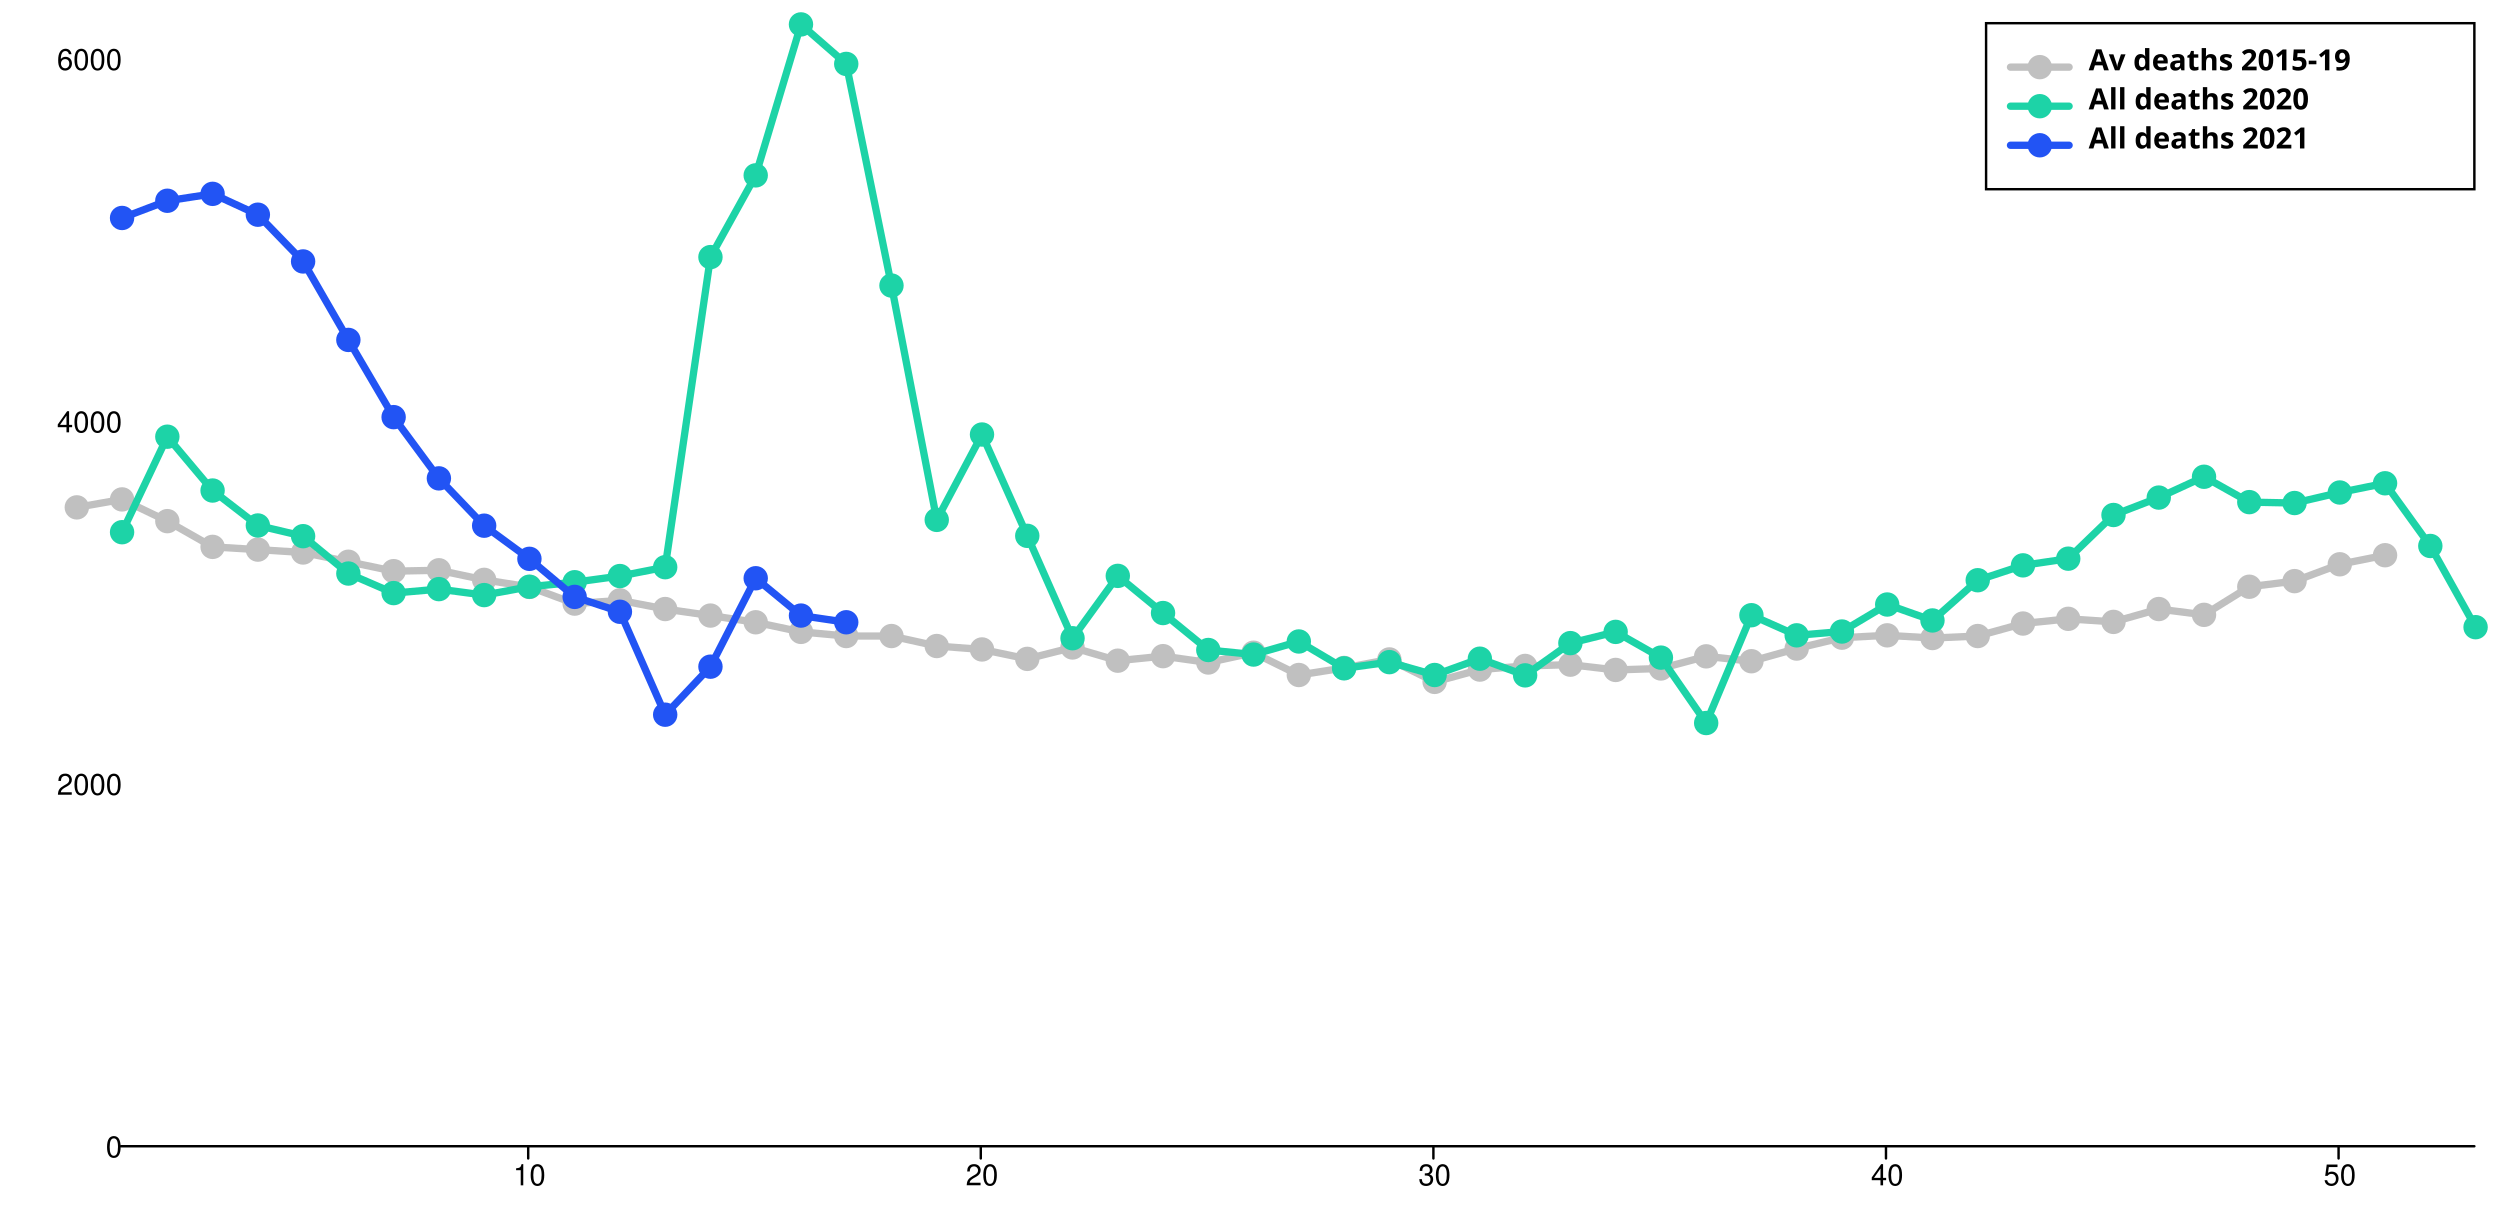
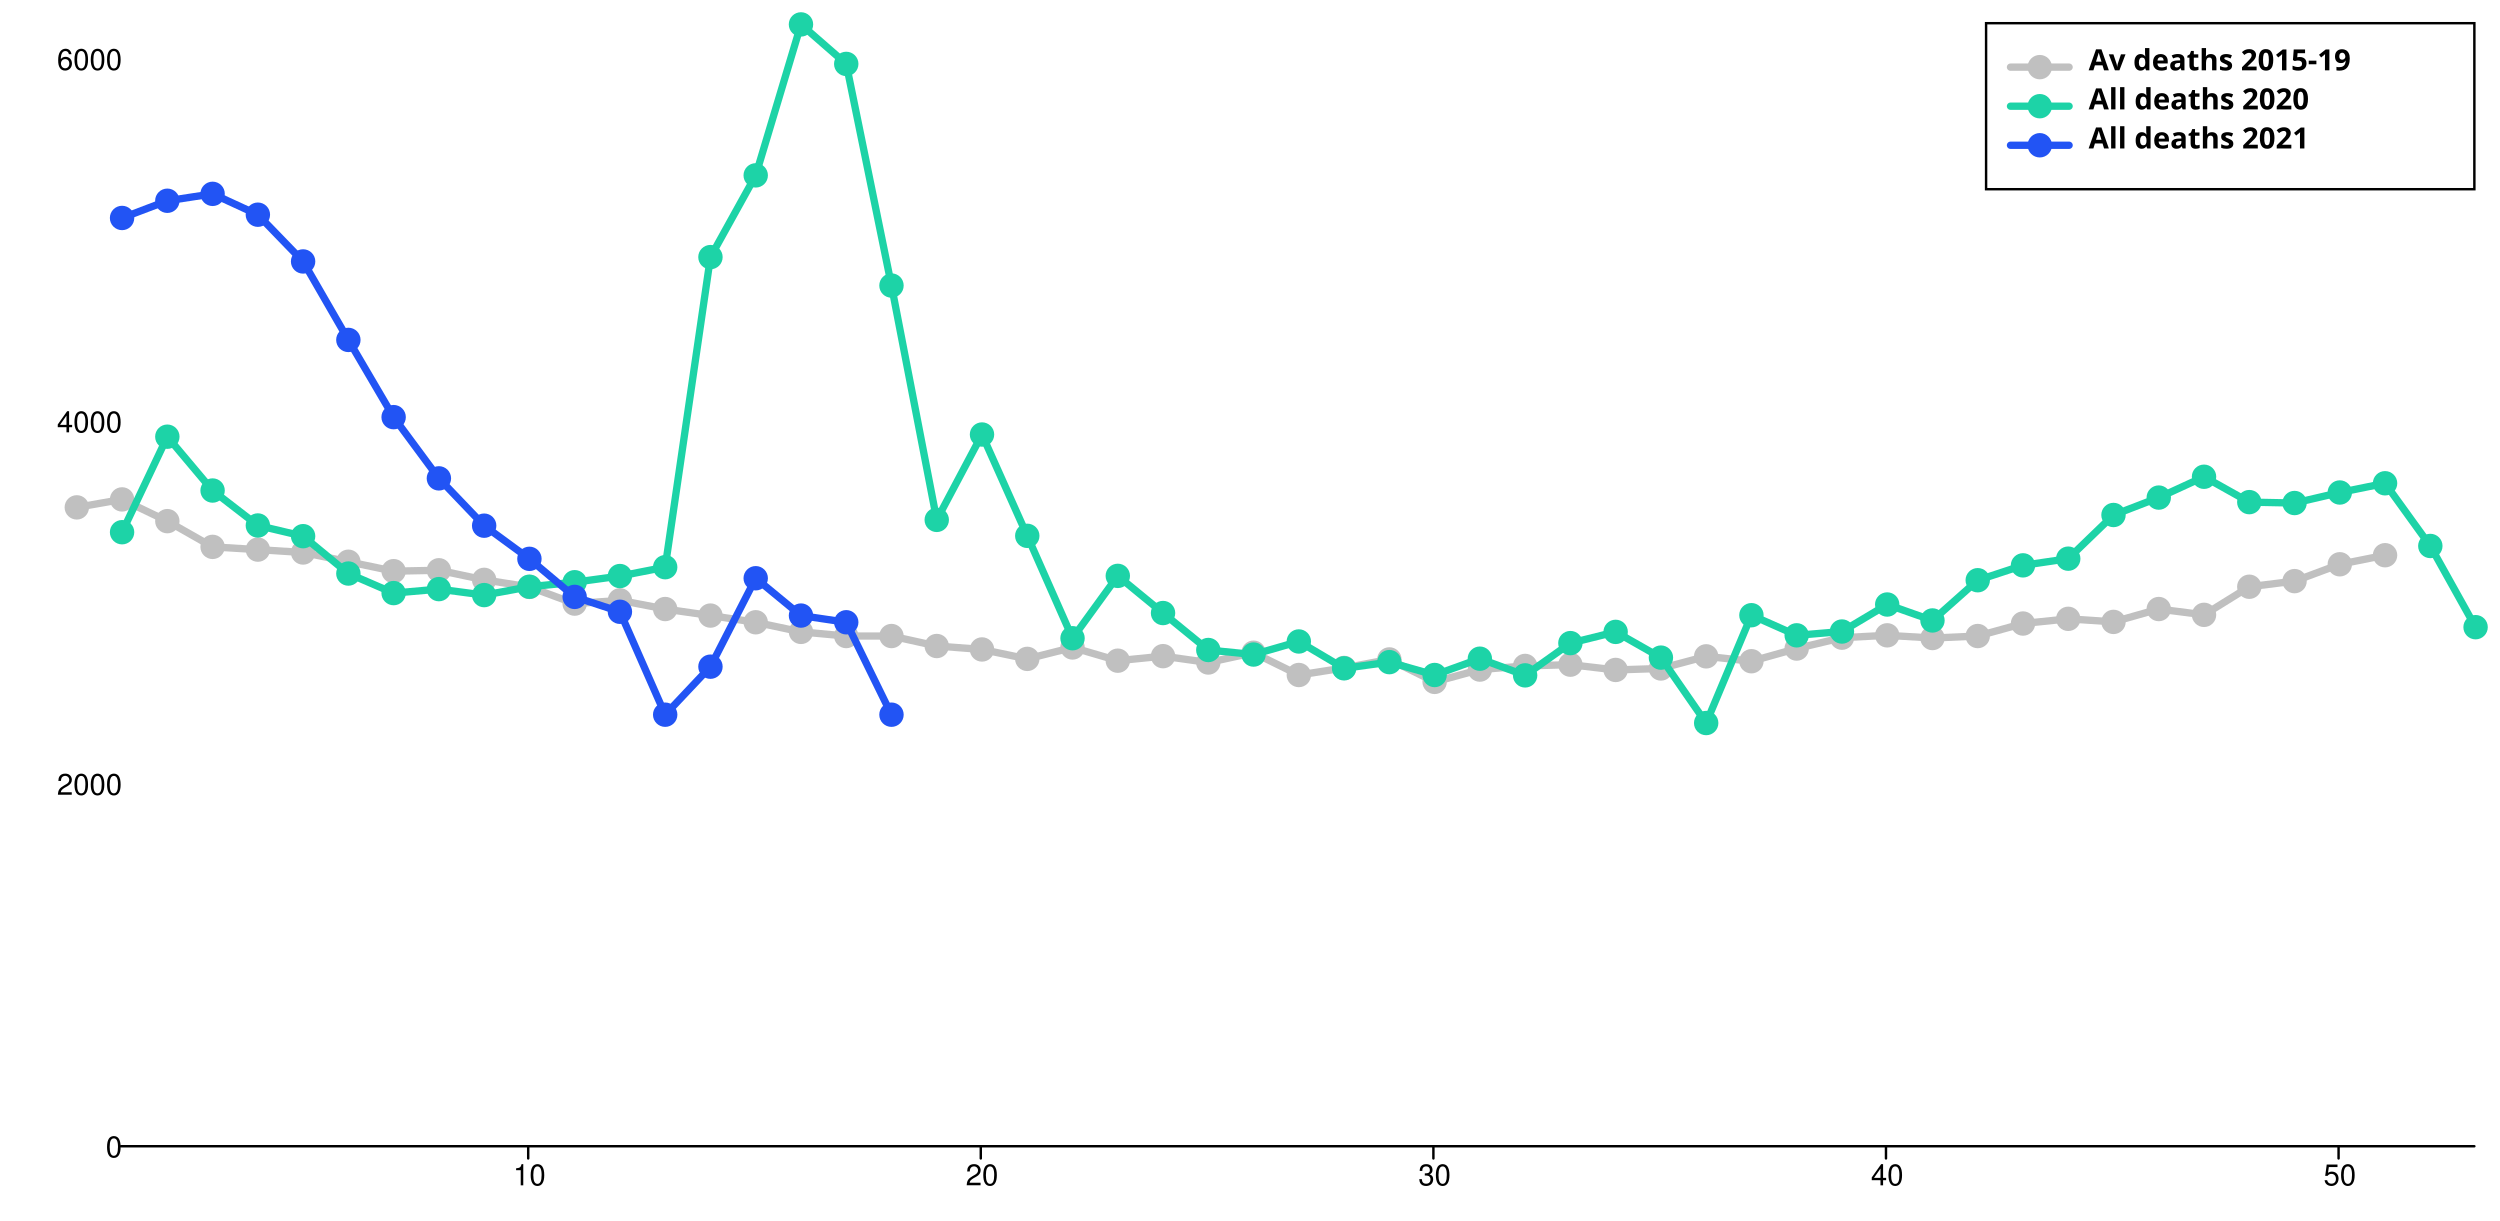
<svg xmlns="http://www.w3.org/2000/svg" width="1024" height="500" viewBox="0 0 1024 500" style="overflow:display" preserveAspectRatio="xMinYMin meet" overflow="visible">
  <defs>
    <style>
	.data-series path.line { fill-opacity: 0; stroke: black; }
	.data-series:hover path.line, .data-series.on path.line { cursor:pointer; }
	.data-series path.line.dotted { stroke-dasharray: 12 20 }
	#baseline:hover path.line, #baseline.on path.line { stroke-width: 5; }
	.data-series-0:hover circle, .data-series-0.on circle { display: inline; cursor:pointer; }
	#all-deaths-2020-65-79:hover path.line, #all-deaths-2020-65-79.on path.line { stroke-width: 5; }
	.data-series-1:hover circle, .data-series-1.on circle { display: inline; cursor:pointer; }
	#all-deaths-2021-65-79:hover path.line, #all-deaths-2021-65-79.on path.line { stroke-width: 5; }
	.data-series-2:hover circle, .data-series-2.on circle { display: inline; cursor:pointer; }
	.key rect { fill:transparent;stroke-width:1;stroke:black; }
	.key text { text-anchor:start;dominant-baseline:hanging;font-weight:bold;fill:black;stroke-width:0;font-family:sans-serif; }
	.graph-grid { font-family: "Helvetica Neue",Helvetica,Arial,"Lucida Grande",sans-serif; }
	.graph-grid line { stroke: black; stroke-width: 1; stroke-linecap: round; }
	.graph-grid.graph-grid-x text { text-anchor: middle; dominant-baseline: hanging; transform: translateY(10px); }
	.graph-grid.graph-grid-y text { text-anchor: end; dominant-baseline: middle; transform: translateX(-10px); }
	</style>
  </defs>
  <g class="graph-grid graph-grid-y">
    <line x1="49.50" y1="469.50" x2="1013.50" y2="469.50" data-left="50" />
    <text x="60" y="470" text-anchor="end">0</text>
    <text x="60" y="321.541" text-anchor="end">2000</text>
    <text x="60" y="173.082" text-anchor="end">4000</text>
    <text x="60" y="24.623" text-anchor="end">6000</text>
    <text style="text-anchor:middle;dominant-baseline:hanging;font-weight:bold;transform: translateY(240px) rotate(-90deg);" />
  </g>
  <g class="graph-grid graph-grid-x">
    <line class="tick" x1="216.35" y1="469.50" x2="216.35" y2="474.50" />
    <text x="216.846" y="470" text-anchor="middle">10</text>
    <line class="tick" x1="401.73" y1="469.50" x2="401.73" y2="474.50" />
    <text x="402.231" y="470" text-anchor="middle">20</text>
    <line class="tick" x1="587.12" y1="469.50" x2="587.12" y2="474.50" />
    <text x="587.615" y="470" text-anchor="middle">30</text>
    <line class="tick" x1="772.50" y1="469.50" x2="772.50" y2="474.50" />
    <text x="773" y="470" text-anchor="middle">40</text>
    <line class="tick" x1="957.88" y1="469.50" x2="957.88" y2="474.50" />
    <text x="958.385" y="470" text-anchor="middle">50</text>
    <text style="text-anchor:middle;dominant-baseline:hanging;font-weight:bold;transform: translateY(240px) rotate(-90deg);" />
  </g>
  <g id="baseline" class="data-series data-series-0">
    <path d="M 31.46,207.82L 50.00,204.56L 68.54,213.46L 87.08,224.00L 105.62,225.12L 124.15,226.30L 142.69,230.09L 161.23,233.95L 179.77,233.58L 198.31,237.51L 216.85,240.41L 235.38,247.24L 253.92,245.90L 272.46,249.46L 291.00,252.14L 309.54,254.88L 328.08,258.82L 346.62,260.52L 365.15,260.52L 383.69,264.61L 402.23,266.02L 420.77,269.88L 439.31,265.20L 457.85,270.62L 476.38,268.76L 494.92,271.36L 513.46,267.35L 532.00,276.48L 550.54,273.59L 569.08,270.10L 587.62,279.30L 606.15,274.26L 624.69,272.77L 643.23,272.25L 661.77,274.41L 680.31,273.81L 698.85,268.84L 717.38,270.84L 735.92,265.65L 754.46,261.19L 773.00,260.23L 791.54,261.34L 810.08,260.52L 828.62,255.40L 847.15,253.47L 865.69,254.73L 884.23,249.46L 902.77,251.84L 921.31,240.33L 939.85,238.03L 958.38,231.13L 976.92,227.42" class="line" style="stroke:silver" stroke-width="3" stroke-linecap="round" />
    <circle cx="31.46" cy="207.82" data-y="3532.00" data-x="0" r="5" fill="silver" />
    <circle cx="50.00" cy="204.56" data-y="3576.00" data-x="1" r="5" fill="silver" />
    <circle cx="68.54" cy="213.46" data-y="3456.00" data-x="2" r="5" fill="silver" />
    <circle cx="87.08" cy="224.00" data-y="3314.00" data-x="3" r="5" fill="silver" />
    <circle cx="105.62" cy="225.12" data-y="3299.00" data-x="4" r="5" fill="silver" />
    <circle cx="124.15" cy="226.30" data-y="3283.00" data-x="5" r="5" fill="silver" />
    <circle cx="142.69" cy="230.09" data-y="3232.00" data-x="6" r="5" fill="silver" />
    <circle cx="161.23" cy="233.95" data-y="3180.00" data-x="7" r="5" fill="silver" />
    <circle cx="179.77" cy="233.58" data-y="3185.00" data-x="8" r="5" fill="silver" />
    <circle cx="198.31" cy="237.51" data-y="3132.00" data-x="9" r="5" fill="silver" />
    <circle cx="216.85" cy="240.41" data-y="3093.00" data-x="10" r="5" fill="silver" />
    <circle cx="235.38" cy="247.24" data-y="3001.00" data-x="11" r="5" fill="silver" />
    <circle cx="253.92" cy="245.90" data-y="3019.00" data-x="12" r="5" fill="silver" />
    <circle cx="272.46" cy="249.46" data-y="2971.00" data-x="13" r="5" fill="silver" />
    <circle cx="291.00" cy="252.14" data-y="2935.00" data-x="14" r="5" fill="silver" />
    <circle cx="309.54" cy="254.88" data-y="2898.00" data-x="15" r="5" fill="silver" />
    <circle cx="328.08" cy="258.82" data-y="2845.00" data-x="16" r="5" fill="silver" />
    <circle cx="346.62" cy="260.52" data-y="2822.00" data-x="17" r="5" fill="silver" />
    <circle cx="365.15" cy="260.52" data-y="2822.00" data-x="18" r="5" fill="silver" />
    <circle cx="383.69" cy="264.61" data-y="2767.00" data-x="19" r="5" fill="silver" />
    <circle cx="402.23" cy="266.02" data-y="2748.00" data-x="20" r="5" fill="silver" />
    <circle cx="420.77" cy="269.88" data-y="2696.00" data-x="21" r="5" fill="silver" />
    <circle cx="439.31" cy="265.20" data-y="2759.00" data-x="22" r="5" fill="silver" />
    <circle cx="457.85" cy="270.62" data-y="2686.00" data-x="23" r="5" fill="silver" />
    <circle cx="476.38" cy="268.76" data-y="2711.00" data-x="24" r="5" fill="silver" />
    <circle cx="494.92" cy="271.36" data-y="2676.00" data-x="25" r="5" fill="silver" />
    <circle cx="513.46" cy="267.35" data-y="2730.00" data-x="26" r="5" fill="silver" />
    <circle cx="532.00" cy="276.48" data-y="2607.00" data-x="27" r="5" fill="silver" />
    <circle cx="550.54" cy="273.59" data-y="2646.00" data-x="28" r="5" fill="silver" />
    <circle cx="569.08" cy="270.10" data-y="2693.00" data-x="29" r="5" fill="silver" />
    <circle cx="587.62" cy="279.30" data-y="2569.00" data-x="30" r="5" fill="silver" />
    <circle cx="606.15" cy="274.26" data-y="2637.00" data-x="31" r="5" fill="silver" />
    <circle cx="624.69" cy="272.77" data-y="2657.00" data-x="32" r="5" fill="silver" />
    <circle cx="643.23" cy="272.25" data-y="2664.00" data-x="33" r="5" fill="silver" />
    <circle cx="661.77" cy="274.41" data-y="2635.00" data-x="34" r="5" fill="silver" />
    <circle cx="680.31" cy="273.81" data-y="2643.00" data-x="35" r="5" fill="silver" />
    <circle cx="698.85" cy="268.84" data-y="2710.00" data-x="36" r="5" fill="silver" />
    <circle cx="717.38" cy="270.84" data-y="2683.00" data-x="37" r="5" fill="silver" />
    <circle cx="735.92" cy="265.65" data-y="2753.00" data-x="38" r="5" fill="silver" />
    <circle cx="754.46" cy="261.19" data-y="2813.00" data-x="39" r="5" fill="silver" />
    <circle cx="773.00" cy="260.23" data-y="2826.00" data-x="40" r="5" fill="silver" />
    <circle cx="791.54" cy="261.34" data-y="2811.00" data-x="41" r="5" fill="silver" />
    <circle cx="810.08" cy="260.52" data-y="2822.00" data-x="42" r="5" fill="silver" />
    <circle cx="828.62" cy="255.40" data-y="2891.00" data-x="43" r="5" fill="silver" />
    <circle cx="847.15" cy="253.47" data-y="2917.00" data-x="44" r="5" fill="silver" />
    <circle cx="865.69" cy="254.73" data-y="2900.00" data-x="45" r="5" fill="silver" />
    <circle cx="884.23" cy="249.46" data-y="2971.00" data-x="46" r="5" fill="silver" />
    <circle cx="902.77" cy="251.84" data-y="2939.00" data-x="47" r="5" fill="silver" />
    <circle cx="921.31" cy="240.33" data-y="3094.00" data-x="48" r="5" fill="silver" />
    <circle cx="939.85" cy="238.03" data-y="3125.00" data-x="49" r="5" fill="silver" />
    <circle cx="958.38" cy="231.13" data-y="3218.00" data-x="50" r="5" fill="silver" />
    <circle cx="976.92" cy="227.42" data-y="3268.00" data-x="51" r="5" fill="silver" />
  </g>
  <g id="all-deaths-2020-65-79" class="data-series data-series-1">
    <path d="M 50.00,217.99L 68.54,178.87L 87.08,200.92L 105.62,215.24L 124.15,219.62L 142.69,234.92L 161.23,242.93L 179.77,241.30L 198.31,243.75L 216.85,240.33L 235.38,238.48L 253.92,235.95L 272.46,232.32L 291.00,105.31L 309.54,71.83L 328.08,10.00L 346.62,26.18L 365.15,116.96L 383.69,212.94L 402.23,177.98L 420.77,219.48L 439.31,261.42L 457.85,235.88L 476.38,251.10L 494.92,266.24L 513.46,268.10L 532.00,262.75L 550.54,273.74L 569.08,271.21L 587.62,276.48L 606.15,269.80L 624.69,276.63L 643.23,263.42L 661.77,258.82L 680.31,269.36L 698.85,296.15L 717.38,251.99L 735.92,260.23L 754.46,258.67L 773.00,247.61L 791.54,254.14L 810.08,237.66L 828.62,231.57L 847.15,228.83L 865.69,210.94L 884.23,203.81L 902.77,195.28L 921.31,205.67L 939.85,206.04L 958.38,201.73L 976.92,197.95L 995.46,223.63L 1014.00,256.89" class="line" style="stroke:#1DD3A7" stroke-width="3" stroke-linecap="round" />
    <circle cx="50.00" cy="217.99" data-y="3395.00" data-x="1" r="5" fill="#1DD3A7" />
    <circle cx="68.54" cy="178.87" data-y="3922.00" data-x="2" r="5" fill="#1DD3A7" />
    <circle cx="87.08" cy="200.92" data-y="3625.00" data-x="3" r="5" fill="#1DD3A7" />
    <circle cx="105.62" cy="215.24" data-y="3432.00" data-x="4" r="5" fill="#1DD3A7" />
    <circle cx="124.15" cy="219.62" data-y="3373.00" data-x="5" r="5" fill="#1DD3A7" />
    <circle cx="142.69" cy="234.92" data-y="3167.00" data-x="6" r="5" fill="#1DD3A7" />
    <circle cx="161.23" cy="242.93" data-y="3059.00" data-x="7" r="5" fill="#1DD3A7" />
    <circle cx="179.77" cy="241.30" data-y="3081.00" data-x="8" r="5" fill="#1DD3A7" />
    <circle cx="198.31" cy="243.75" data-y="3048.00" data-x="9" r="5" fill="#1DD3A7" />
    <circle cx="216.85" cy="240.33" data-y="3094.00" data-x="10" r="5" fill="#1DD3A7" />
    <circle cx="235.38" cy="238.48" data-y="3119.00" data-x="11" r="5" fill="#1DD3A7" />
    <circle cx="253.92" cy="235.95" data-y="3153.00" data-x="12" r="5" fill="#1DD3A7" />
    <circle cx="272.46" cy="232.32" data-y="3202.00" data-x="13" r="5" fill="#1DD3A7" />
    <circle cx="291.00" cy="105.31" data-y="4913.00" data-x="14" r="5" fill="#1DD3A7" />
    <circle cx="309.54" cy="71.83" data-y="5364.00" data-x="15" r="5" fill="#1DD3A7" />
    <circle cx="328.08" cy="10.00" data-y="6197.00" data-x="16" r="5" fill="#1DD3A7" />
    <circle cx="346.62" cy="26.18" data-y="5979.00" data-x="17" r="5" fill="#1DD3A7" />
    <circle cx="365.15" cy="116.96" data-y="4756.00" data-x="18" r="5" fill="#1DD3A7" />
    <circle cx="383.69" cy="212.94" data-y="3463.00" data-x="19" r="5" fill="#1DD3A7" />
    <circle cx="402.23" cy="177.98" data-y="3934.00" data-x="20" r="5" fill="#1DD3A7" />
    <circle cx="420.77" cy="219.48" data-y="3375.00" data-x="21" r="5" fill="#1DD3A7" />
    <circle cx="439.31" cy="261.42" data-y="2810.00" data-x="22" r="5" fill="#1DD3A7" />
    <circle cx="457.85" cy="235.88" data-y="3154.00" data-x="23" r="5" fill="#1DD3A7" />
    <circle cx="476.38" cy="251.10" data-y="2949.00" data-x="24" r="5" fill="#1DD3A7" />
    <circle cx="494.92" cy="266.24" data-y="2745.00" data-x="25" r="5" fill="#1DD3A7" />
    <circle cx="513.46" cy="268.10" data-y="2720.00" data-x="26" r="5" fill="#1DD3A7" />
    <circle cx="532.00" cy="262.75" data-y="2792.00" data-x="27" r="5" fill="#1DD3A7" />
    <circle cx="550.54" cy="273.74" data-y="2644.00" data-x="28" r="5" fill="#1DD3A7" />
    <circle cx="569.08" cy="271.21" data-y="2678.00" data-x="29" r="5" fill="#1DD3A7" />
    <circle cx="587.62" cy="276.48" data-y="2607.00" data-x="30" r="5" fill="#1DD3A7" />
    <circle cx="606.15" cy="269.80" data-y="2697.00" data-x="31" r="5" fill="#1DD3A7" />
    <circle cx="624.69" cy="276.63" data-y="2605.00" data-x="32" r="5" fill="#1DD3A7" />
    <circle cx="643.23" cy="263.42" data-y="2783.00" data-x="33" r="5" fill="#1DD3A7" />
    <circle cx="661.77" cy="258.82" data-y="2845.00" data-x="34" r="5" fill="#1DD3A7" />
    <circle cx="680.31" cy="269.36" data-y="2703.00" data-x="35" r="5" fill="#1DD3A7" />
    <circle cx="698.85" cy="296.15" data-y="2342.00" data-x="36" r="5" fill="#1DD3A7" />
    <circle cx="717.38" cy="251.99" data-y="2937.00" data-x="37" r="5" fill="#1DD3A7" />
    <circle cx="735.92" cy="260.23" data-y="2826.00" data-x="38" r="5" fill="#1DD3A7" />
    <circle cx="754.46" cy="258.67" data-y="2847.00" data-x="39" r="5" fill="#1DD3A7" />
    <circle cx="773.00" cy="247.61" data-y="2996.00" data-x="40" r="5" fill="#1DD3A7" />
    <circle cx="791.54" cy="254.14" data-y="2908.00" data-x="41" r="5" fill="#1DD3A7" />
    <circle cx="810.08" cy="237.66" data-y="3130.00" data-x="42" r="5" fill="#1DD3A7" />
    <circle cx="828.62" cy="231.57" data-y="3212.00" data-x="43" r="5" fill="#1DD3A7" />
    <circle cx="847.15" cy="228.83" data-y="3249.00" data-x="44" r="5" fill="#1DD3A7" />
    <circle cx="865.69" cy="210.94" data-y="3490.00" data-x="45" r="5" fill="#1DD3A7" />
    <circle cx="884.23" cy="203.81" data-y="3586.00" data-x="46" r="5" fill="#1DD3A7" />
    <circle cx="902.77" cy="195.28" data-y="3701.00" data-x="47" r="5" fill="#1DD3A7" />
    <circle cx="921.31" cy="205.67" data-y="3561.00" data-x="48" r="5" fill="#1DD3A7" />
    <circle cx="939.85" cy="206.04" data-y="3556.00" data-x="49" r="5" fill="#1DD3A7" />
    <circle cx="958.38" cy="201.73" data-y="3614.00" data-x="50" r="5" fill="#1DD3A7" />
    <circle cx="976.92" cy="197.95" data-y="3665.00" data-x="51" r="5" fill="#1DD3A7" />
    <circle cx="995.46" cy="223.63" data-y="3319.00" data-x="52" r="5" fill="#1DD3A7" />
    <circle cx="1014.00" cy="256.89" data-y="2871.00" data-x="53" r="5" fill="#1DD3A7" />
  </g>
  <g id="all-deaths-2021-65-79" class="data-series data-series-2">
-     <path d="M 50.00,89.28L 68.54,82.23L 87.08,79.40L 105.62,87.94L 124.15,107.09L 142.69,139.23L 161.23,170.86L 179.77,195.94L 198.31,215.32L 216.85,228.90L 235.38,244.49L 253.92,250.58L 272.46,292.74L 291.00,273.07L 309.54,236.85L 328.08,252.14L 346.62,254.88" class="line" style="stroke:#2254F4" stroke-width="3" stroke-linecap="round" />
+     <path d="M 50.00,89.28L 68.54,82.23L 87.08,79.40L 105.62,87.94L 124.15,107.09L 142.69,139.23L 161.23,170.86L 179.77,195.94L 198.31,215.32L 216.85,228.90L 235.38,244.49L 253.92,250.58L 272.46,292.74L 291.00,273.07L 309.54,236.85L 328.08,252.14L 346.62,254.88L 365.15,292.74" class="line" style="stroke:#2254F4" stroke-width="3" stroke-linecap="round" />
    <circle cx="50.00" cy="89.28" data-y="5129.00" data-x="1" r="5" fill="#2254F4" />
    <circle cx="68.54" cy="82.23" data-y="5224.00" data-x="2" r="5" fill="#2254F4" />
    <circle cx="87.08" cy="79.40" data-y="5262.00" data-x="3" r="5" fill="#2254F4" />
    <circle cx="105.62" cy="87.94" data-y="5147.00" data-x="4" r="5" fill="#2254F4" />
    <circle cx="124.15" cy="107.09" data-y="4889.00" data-x="5" r="5" fill="#2254F4" />
    <circle cx="142.69" cy="139.23" data-y="4456.00" data-x="6" r="5" fill="#2254F4" />
    <circle cx="161.23" cy="170.86" data-y="4030.00" data-x="7" r="5" fill="#2254F4" />
    <circle cx="179.77" cy="195.94" data-y="3692.00" data-x="8" r="5" fill="#2254F4" />
    <circle cx="198.31" cy="215.32" data-y="3431.00" data-x="9" r="5" fill="#2254F4" />
    <circle cx="216.85" cy="228.90" data-y="3248.00" data-x="10" r="5" fill="#2254F4" />
    <circle cx="235.38" cy="244.49" data-y="3038.00" data-x="11" r="5" fill="#2254F4" />
    <circle cx="253.92" cy="250.58" data-y="2956.00" data-x="12" r="5" fill="#2254F4" />
    <circle cx="272.46" cy="292.74" data-y="2388.00" data-x="13" r="5" fill="#2254F4" />
    <circle cx="291.00" cy="273.07" data-y="2653.00" data-x="14" r="5" fill="#2254F4" />
    <circle cx="309.54" cy="236.85" data-y="3141.00" data-x="15" r="5" fill="#2254F4" />
    <circle cx="328.08" cy="252.14" data-y="2935.00" data-x="16" r="5" fill="#2254F4" />
    <circle cx="346.62" cy="254.88" data-y="2898.00" data-x="17" r="5" fill="#2254F4" />
+     <circle cx="365.15" cy="292.74" data-y="2388.00" data-x="18" r="5" fill="#2254F4" />
  </g>
  <g class="key">
    <rect x="813.5" y="9.5" width="200" height="68" />
    <g id="baseline-key">&gt;	<text x="823.5" y="19.5">
        <tspan dx="32" dy="0">Av deaths 2015-19</tspan>
      </text>
      <path d="M823.50,27.50 l 24 0" class="line" style="stroke:silver" stroke-width="3" stroke-linecap="round" />
      <circle cx="835.50" cy="27.50" r="5" fill="silver" />
    </g>
    <g id="all-deaths-2020-65-79-key">&gt;	<text x="823.5" y="35.5">
        <tspan dx="32" dy="0">All deaths 2020</tspan>
      </text>
      <path d="M823.50,43.50 l 24 0" class="line" style="stroke:#1DD3A7" stroke-width="3" stroke-linecap="round" />
      <circle cx="835.50" cy="43.50" r="5" fill="#1DD3A7" />
    </g>
    <g id="all-deaths-2021-65-79-key">&gt;	<text x="823.5" y="51.5">
        <tspan dx="32" dy="0">All deaths 2021</tspan>
      </text>
      <path d="M823.50,59.50 l 24 0" class="line" style="stroke:#2254F4" stroke-width="3" stroke-linecap="round" />
      <circle cx="835.50" cy="59.50" r="5" fill="#2254F4" />
    </g>
  </g>
</svg>
